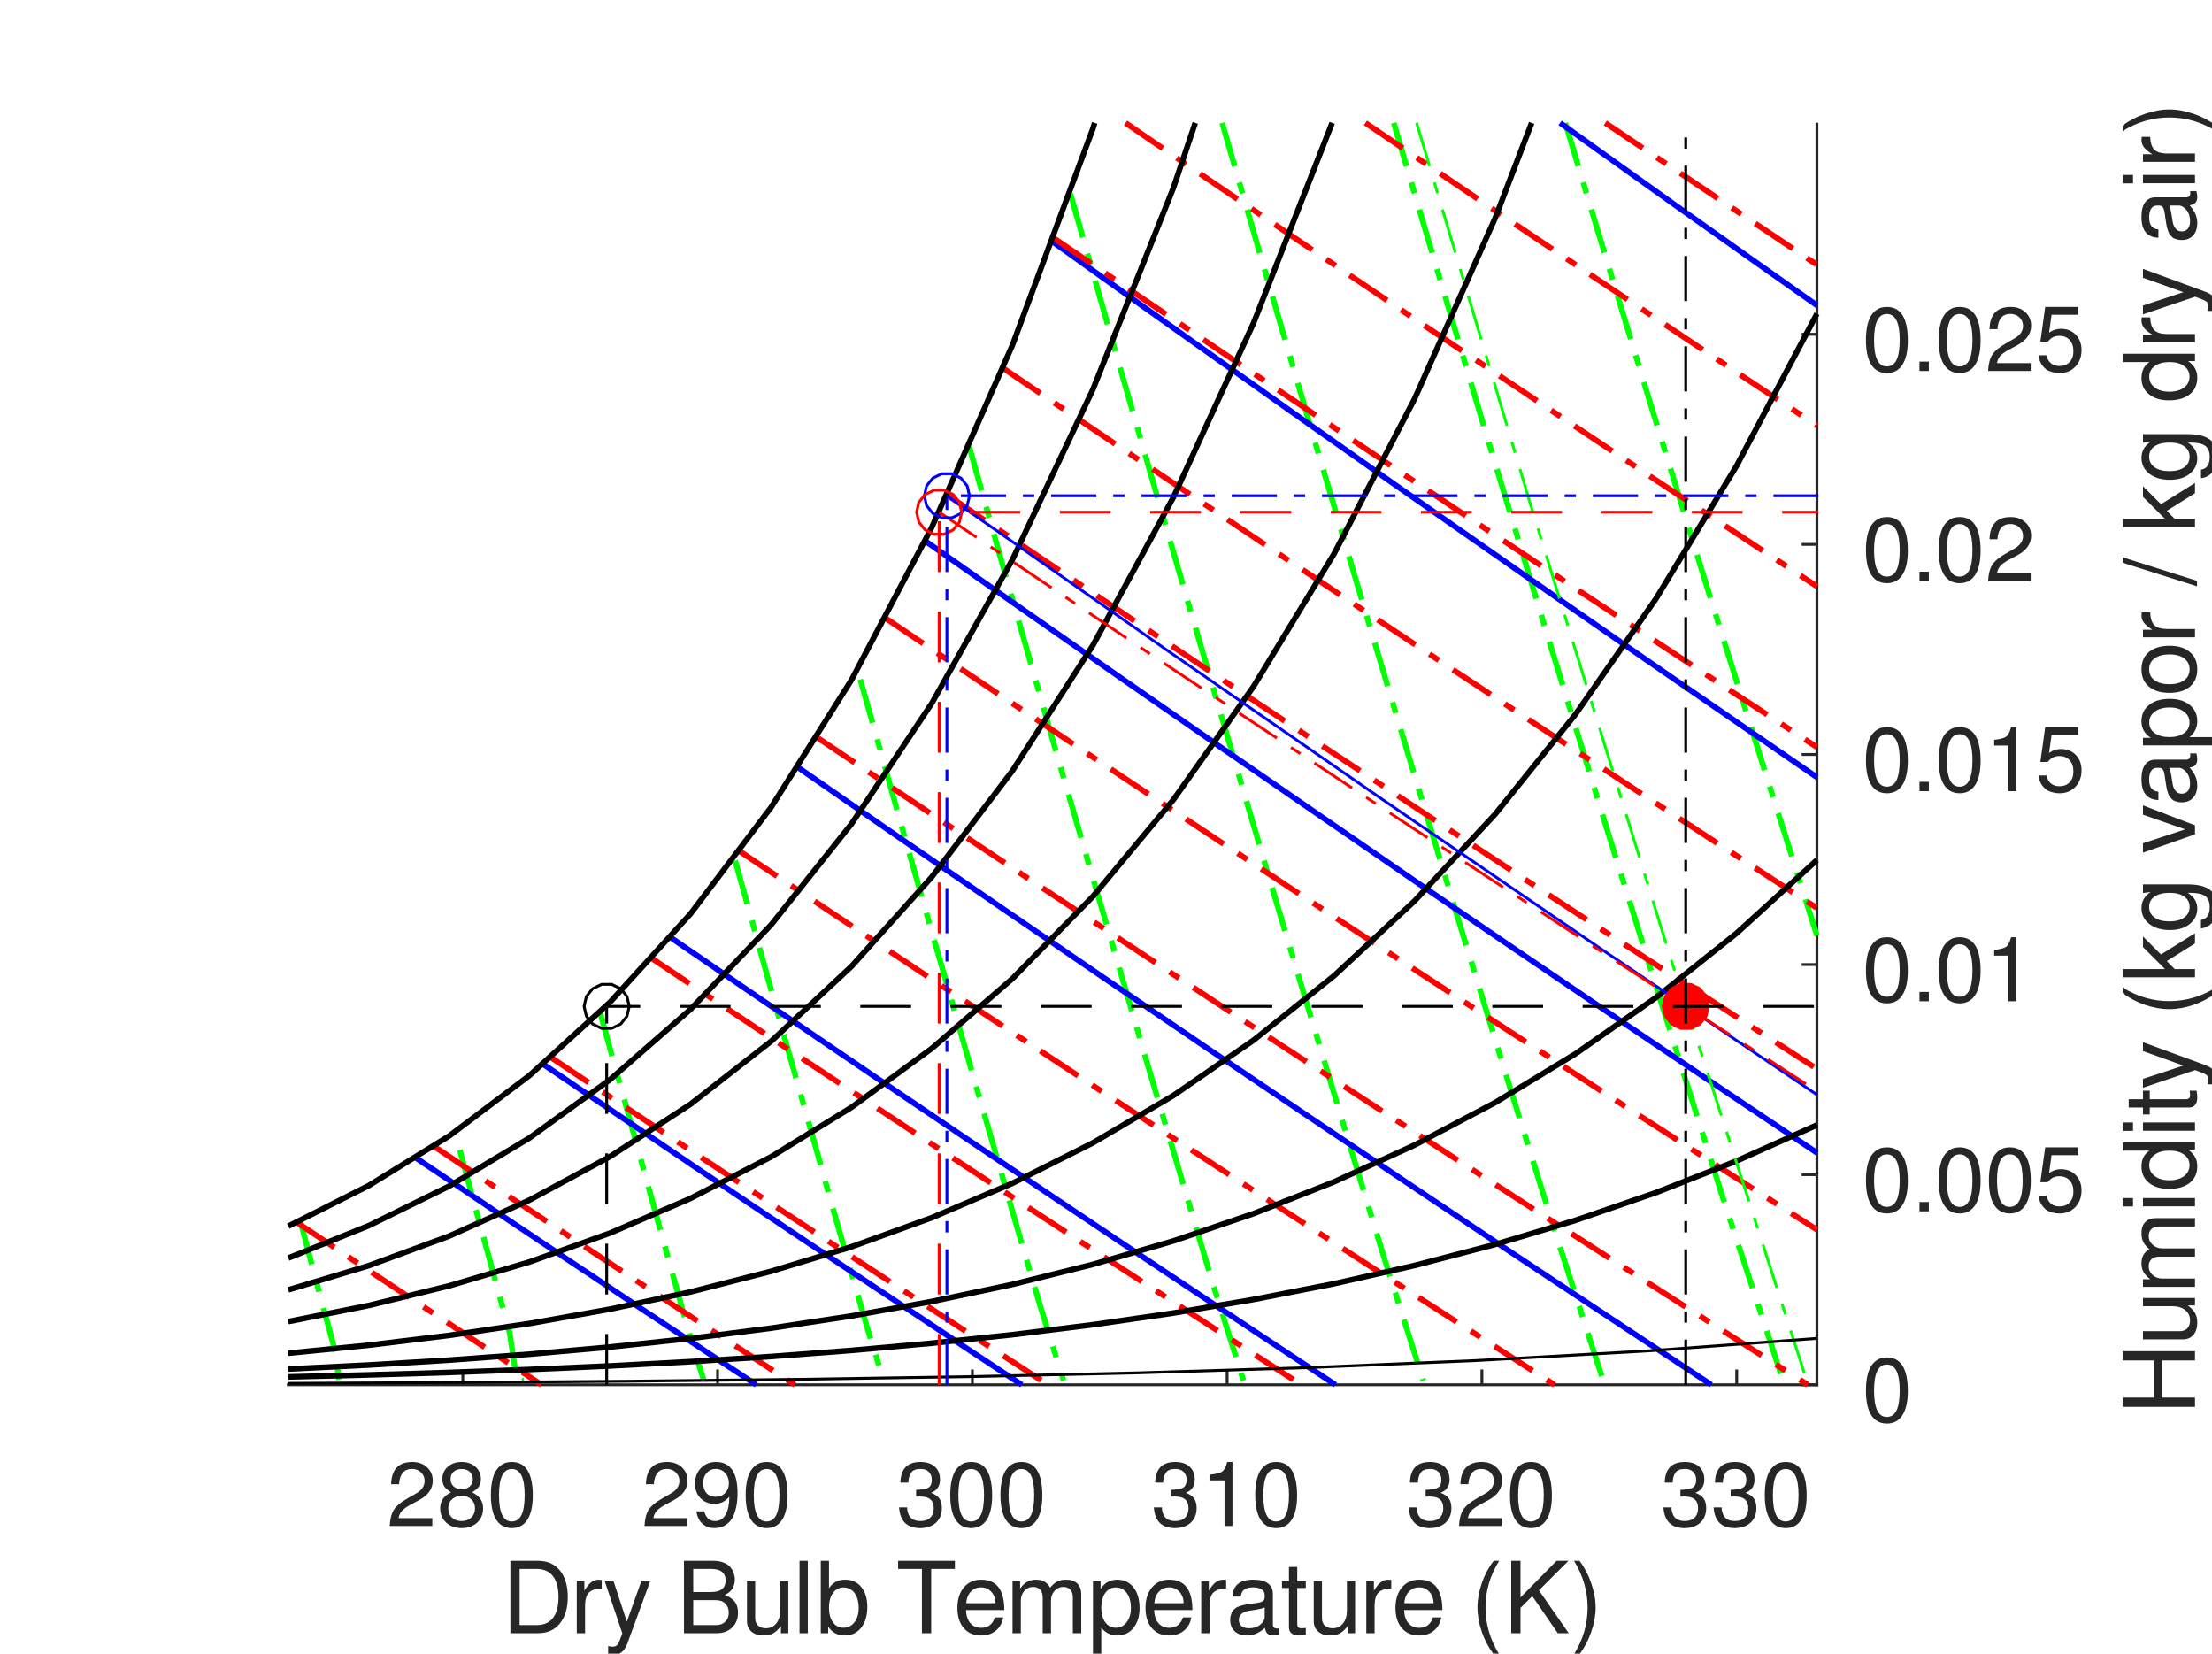
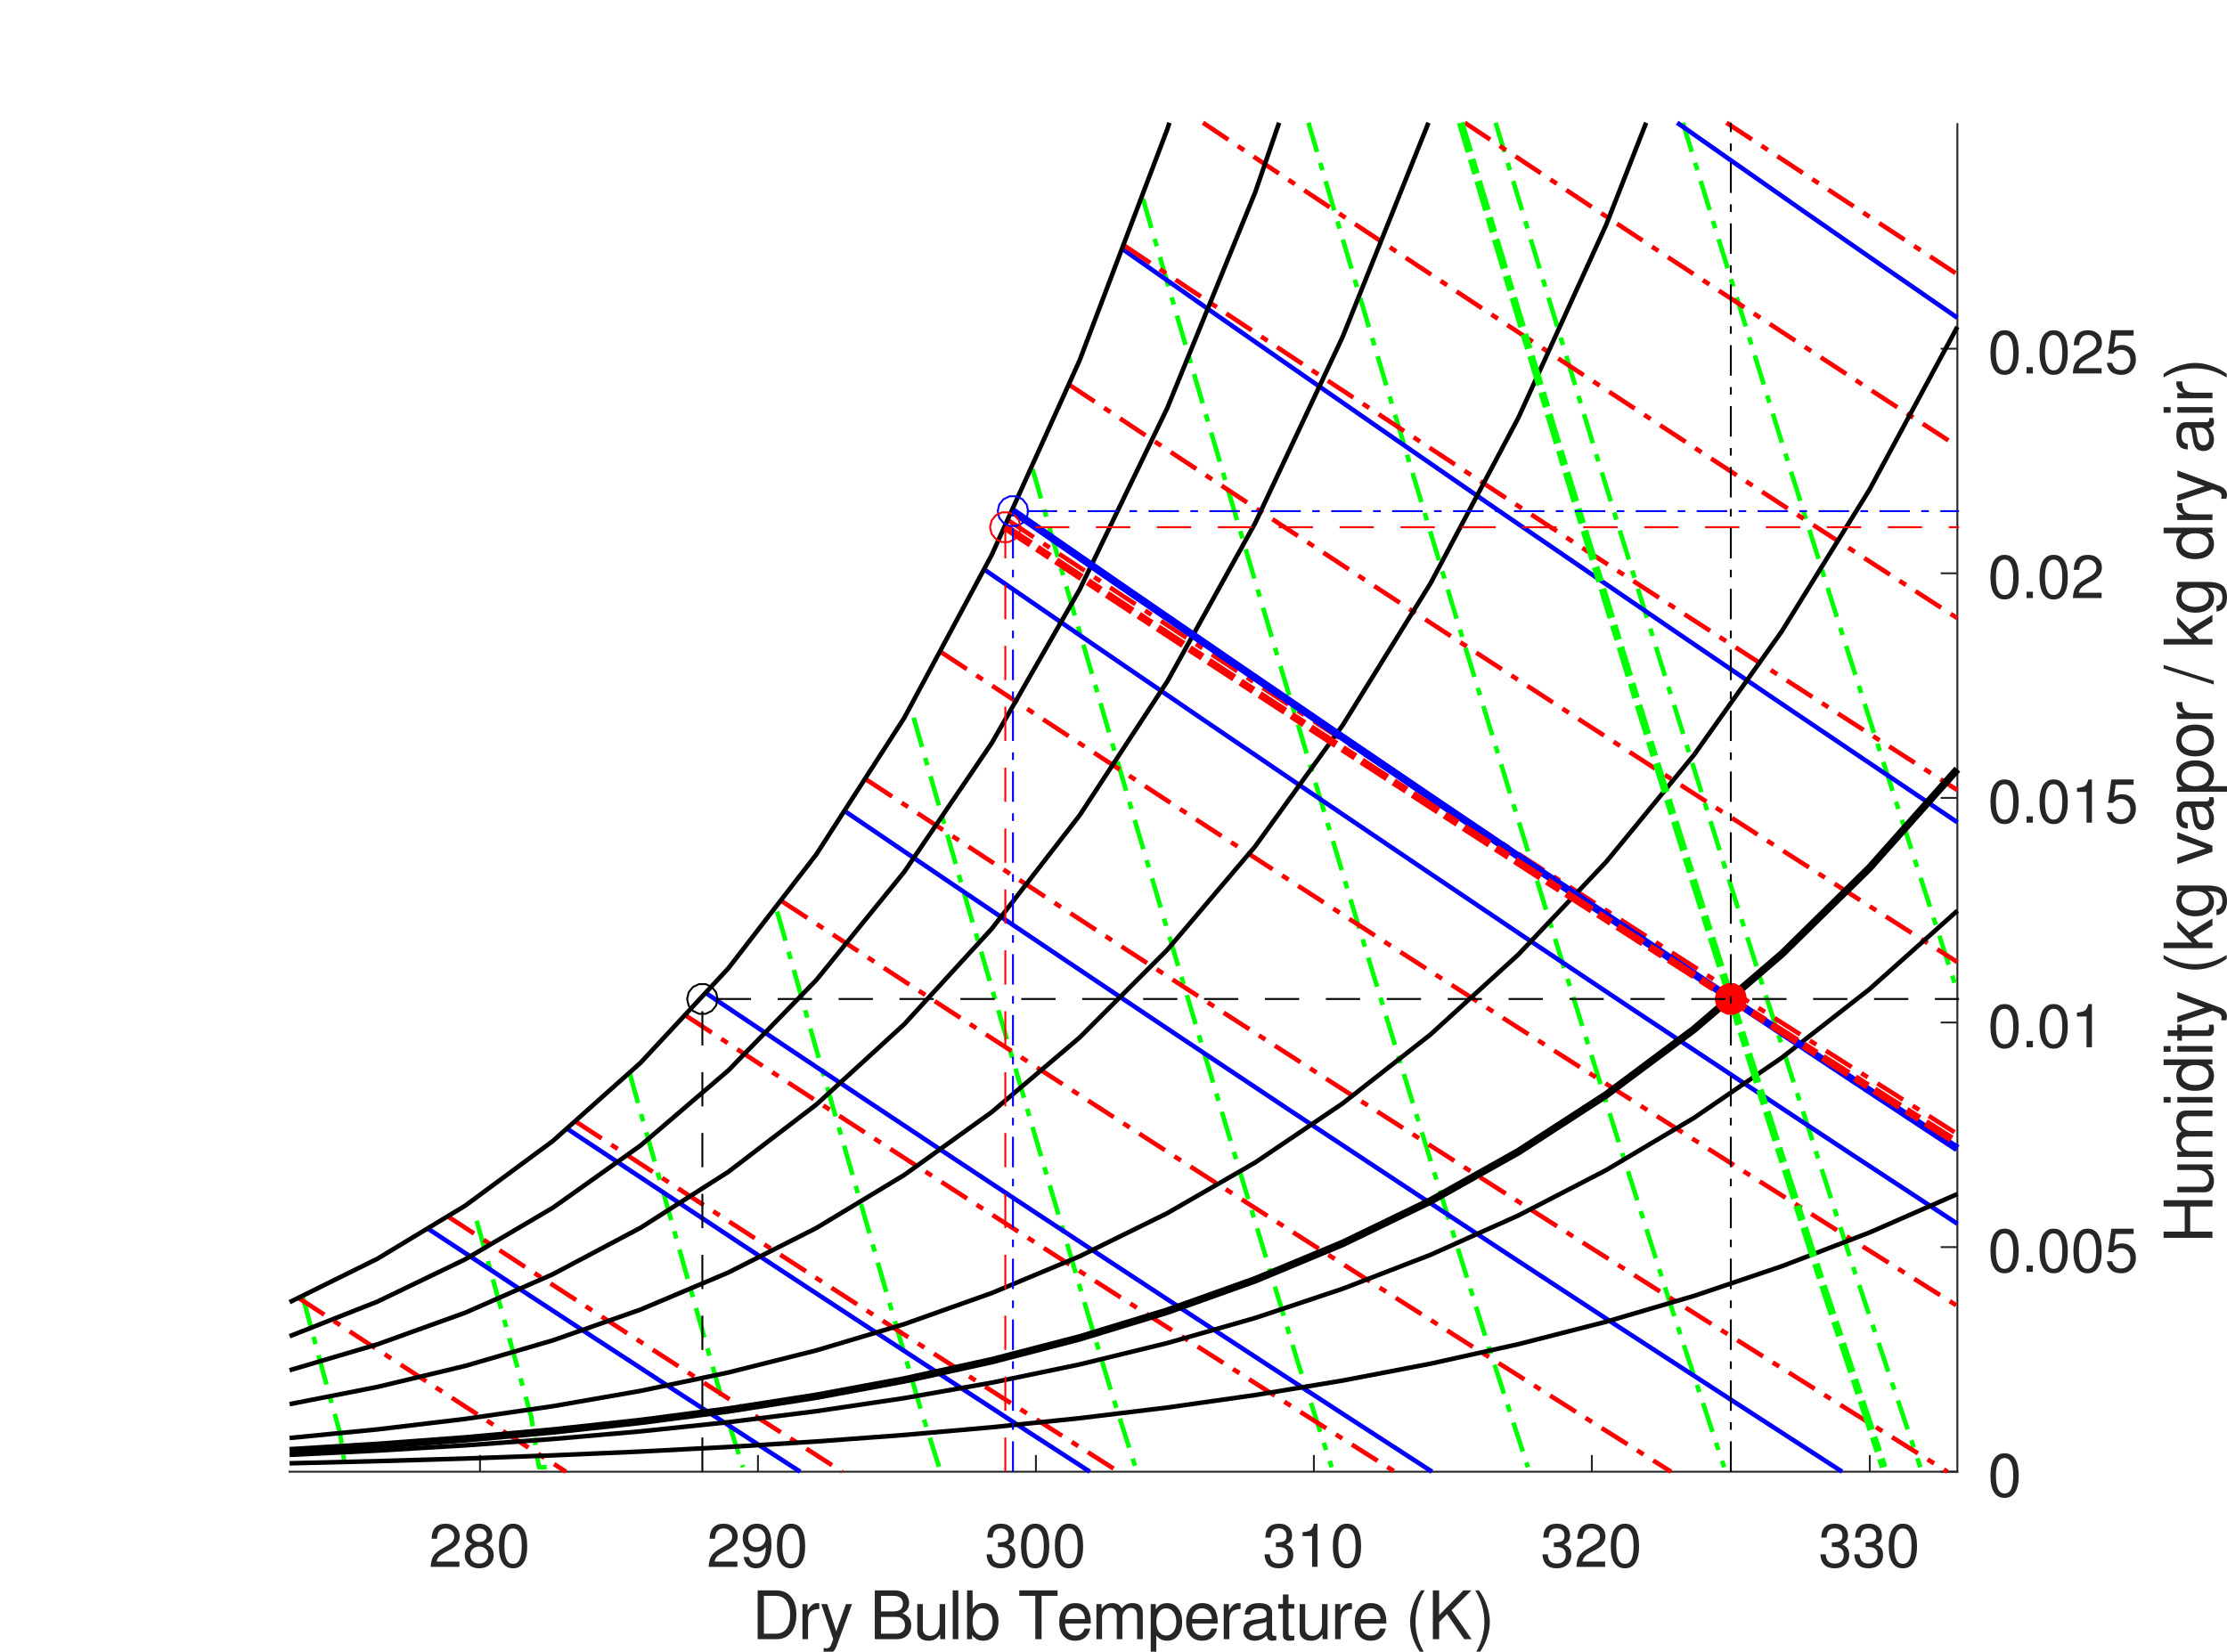
- <svg xmlns="http://www.w3.org/2000/svg" height="293pt" viewBox="0 0 392 293" width="392pt">
+ <svg xmlns="http://www.w3.org/2000/svg" height="434pt" width="585pt" viewBox="0 0 585 434">
  <defs />
-   <polygon fill="#ffffff" points="0,0 392,0 392,293 0,293" />
+   <polygon fill="#ffffff" points="0,0 585,0 585,434 0,434" />
  <g>
-     <polygon fill="#ffffff" shape-rendering="crispEdges" points="0,293 392,293 392,0 0,0" />
-     <clipPath id="cp00392293">
-       <polygon points="0,293 392,293 392,0 0,0" />
+     <polygon fill="#ffffff" shape-rendering="crispEdges" points="0,434 585,434 585,0 0,0" />
+     <clipPath id="cp00585434">
+       <polygon points="0,434 585,434 585,0 0,0" />
    </clipPath>
-     <g clip-path="url(#cp00392293)">
-       <polygon fill="#ffffff" shape-rendering="crispEdges" points="321.989,245.357 51.089,245.357 51.089,22 321.989,22" />
-       <polyline stroke-width="0.5" fill="none" stroke="#262626" stroke-linejoin="miter" stroke-linecap="butt" points="82.017,245.357 82.017,242.644" />
-       <polyline stroke-width="0.5" fill="none" stroke="#262626" stroke-linejoin="miter" stroke-linecap="butt" points="127.167,245.357 127.167,242.644" />
-       <polyline stroke-width="0.5" fill="none" stroke="#262626" stroke-linejoin="miter" stroke-linecap="butt" points="172.317,245.357 172.317,242.644" />
-       <polyline stroke-width="0.5" fill="none" stroke="#262626" stroke-linejoin="miter" stroke-linecap="butt" points="217.467,245.357 217.467,242.644" />
-       <polyline stroke-width="0.5" fill="none" stroke="#262626" stroke-linejoin="miter" stroke-linecap="butt" points="262.617,245.357 262.617,242.644" />
-       <polyline stroke-width="0.5" fill="none" stroke="#262626" stroke-linejoin="miter" stroke-linecap="butt" points="307.767,245.357 307.767,242.644" />
-       <g font-family="FreeSans" font-weight="normal" font-size="16" xml:space="preserve" font-style="normal" transform="translate(68.5167,270.376) rotate(-0,13.5,-13)">
-         <text x="0 9 18 " y="-0" fill="rgb(38,38,38)">280</text>
+     <g clip-path="url(#cp00585434)">
+       <polygon fill="#ffffff" shape-rendering="crispEdges" points="514.172,386.701 76.072,386.701 76.072,32.602 514.172,32.602" />
+       <polyline stroke-linecap="butt" fill="none" stroke-linejoin="miter" points="126.089,386.701 126.089,382.318" stroke="#262626" stroke-width="0.5" />
+       <polyline stroke-linecap="butt" fill="none" stroke-linejoin="miter" points="199.106,386.701 199.106,382.318" stroke="#262626" stroke-width="0.5" />
+       <polyline stroke-linecap="butt" fill="none" stroke-linejoin="miter" points="272.122,386.701 272.122,382.318" stroke="#262626" stroke-width="0.5" />
+       <polyline stroke-linecap="butt" fill="none" stroke-linejoin="miter" points="345.139,386.701 345.139,382.318" stroke="#262626" stroke-width="0.5" />
+       <polyline stroke-linecap="butt" fill="none" stroke-linejoin="miter" points="418.156,386.701 418.156,382.318" stroke="#262626" stroke-width="0.5" />
+       <polyline stroke-linecap="butt" fill="none" stroke-linejoin="miter" points="491.172,386.701 491.172,382.318" stroke="#262626" stroke-width="0.5" />
+       <g font-family="FreeSans" xml:space="preserve" font-weight="normal" font-style="normal" font-size="16" transform="translate(112.589,411.704) rotate(-0,13.5,-13)">
+         <text fill="rgb(38,38,38)" x="0 9 18 " y="-0">280</text>
      </g>
-       <g font-family="FreeSans" font-weight="normal" font-size="16" xml:space="preserve" font-style="normal" transform="translate(113.667,270.376) rotate(-0,13.5,-13)">
-         <text x="0 9 18 " y="-0" fill="rgb(38,38,38)">290</text>
+       <g font-family="FreeSans" xml:space="preserve" font-weight="normal" font-style="normal" font-size="16" transform="translate(185.605,411.704) rotate(-0,13.5,-13)">
+         <text fill="rgb(38,38,38)" x="0 9 18 " y="-0">290</text>
      </g>
-       <g font-family="FreeSans" font-weight="normal" font-size="16" xml:space="preserve" font-style="normal" transform="translate(158.817,270.376) rotate(-0,13.5,-13)">
-         <text x="0 9 18 " y="-0" fill="rgb(38,38,38)">300</text>
+       <g font-family="FreeSans" xml:space="preserve" font-weight="normal" font-style="normal" font-size="16" transform="translate(258.622,411.704) rotate(-0,13.5,-13)">
+         <text fill="rgb(38,38,38)" x="0 9 18 " y="-0">300</text>
      </g>
-       <g font-family="FreeSans" font-weight="normal" font-size="16" xml:space="preserve" font-style="normal" transform="translate(203.967,270.376) rotate(-0,13.5,-13)">
-         <text x="0 9 18 " y="-0" fill="rgb(38,38,38)">310</text>
+       <g font-family="FreeSans" xml:space="preserve" font-weight="normal" font-style="normal" font-size="16" transform="translate(331.639,411.704) rotate(-0,13.5,-13)">
+         <text fill="rgb(38,38,38)" x="0 9 18 " y="-0">310</text>
      </g>
-       <g font-family="FreeSans" font-weight="normal" font-size="16" xml:space="preserve" font-style="normal" transform="translate(249.117,270.376) rotate(-0,13.5,-13)">
-         <text x="0 9 18 " y="-0" fill="rgb(38,38,38)">320</text>
+       <g font-family="FreeSans" xml:space="preserve" font-weight="normal" font-style="normal" font-size="16" transform="translate(404.655,411.704) rotate(-0,13.5,-13)">
+         <text fill="rgb(38,38,38)" x="0 9 18 " y="-0">320</text>
      </g>
-       <g font-family="FreeSans" font-weight="normal" font-size="16" xml:space="preserve" font-style="normal" transform="translate(294.267,270.376) rotate(-0,13.5,-13)">
-         <text x="0 9 18 " y="-0" fill="rgb(38,38,38)">330</text>
+       <g font-family="FreeSans" xml:space="preserve" font-weight="normal" font-style="normal" font-size="16" transform="translate(477.672,411.704) rotate(-0,13.5,-13)">
+         <text fill="rgb(38,38,38)" x="0 9 18 " y="-0">330</text>
      </g>
-       <polyline stroke-width="0.5" fill="none" stroke="#262626" stroke-linejoin="miter" stroke-linecap="butt" points="321.989,245.357 319.282,245.357" />
-       <polyline stroke-width="0.5" fill="none" stroke="#262626" stroke-linejoin="miter" stroke-linecap="butt" points="321.989,208.131 319.282,208.131" />
-       <polyline stroke-width="0.5" fill="none" stroke="#262626" stroke-linejoin="miter" stroke-linecap="butt" points="321.989,170.905 319.282,170.905" />
-       <polyline stroke-width="0.5" fill="none" stroke="#262626" stroke-linejoin="miter" stroke-linecap="butt" points="321.989,133.679 319.282,133.679" />
-       <polyline stroke-width="0.5" fill="none" stroke="#262626" stroke-linejoin="miter" stroke-linecap="butt" points="321.989,96.453 319.282,96.453" />
-       <polyline stroke-width="0.5" fill="none" stroke="#262626" stroke-linejoin="miter" stroke-linecap="butt" points="321.989,59.227 319.282,59.227" />
-       <g font-family="FreeSans" font-weight="normal" font-size="16" xml:space="preserve" font-style="normal" transform="translate(329.986,251.857) rotate(-0,-0,-6.5)">
-         <text x="0 " y="-0" fill="rgb(38,38,38)">0</text>
+       <polyline stroke-linecap="butt" fill="none" stroke-linejoin="miter" points="514.172,386.701 509.791,386.701" stroke="#262626" stroke-width="0.5" />
+       <polyline stroke-linecap="butt" fill="none" stroke-linejoin="miter" points="514.172,327.684 509.791,327.684" stroke="#262626" stroke-width="0.5" />
+       <polyline stroke-linecap="butt" fill="none" stroke-linejoin="miter" points="514.172,268.668 509.791,268.668" stroke="#262626" stroke-width="0.5" />
+       <polyline stroke-linecap="butt" fill="none" stroke-linejoin="miter" points="514.172,209.651 509.791,209.651" stroke="#262626" stroke-width="0.5" />
+       <polyline stroke-linecap="butt" fill="none" stroke-linejoin="miter" points="514.172,150.635 509.791,150.635" stroke="#262626" stroke-width="0.5" />
+       <polyline stroke-linecap="butt" fill="none" stroke-linejoin="miter" points="514.172,91.619 509.791,91.619" stroke="#262626" stroke-width="0.5" />
+       <g font-family="FreeSans" xml:space="preserve" font-weight="normal" font-style="normal" font-size="16" transform="translate(522.174,393.201) rotate(-0,-0,-6.5)">
+         <text fill="rgb(38,38,38)" x="0 " y="-0">0</text>
      </g>
-       <g font-family="FreeSans" font-weight="normal" font-size="16" xml:space="preserve" font-style="normal" transform="translate(329.986,214.631) rotate(-0,-0,-6.5)">
-         <text x="0 9 13 22 31 " y="-0" fill="rgb(38,38,38)">0.005</text>
+       <g font-family="FreeSans" xml:space="preserve" font-weight="normal" font-style="normal" font-size="16" transform="translate(522.174,334.184) rotate(-0,-0,-6.5)">
+         <text fill="rgb(38,38,38)" x="0 9 13 22 31 " y="-0">0.005</text>
      </g>
-       <g font-family="FreeSans" font-weight="normal" font-size="16" xml:space="preserve" font-style="normal" transform="translate(329.986,177.405) rotate(-0,-0,-6.5)">
-         <text x="0 9 13 22 " y="-0" fill="rgb(38,38,38)">0.01</text>
+       <g font-family="FreeSans" xml:space="preserve" font-weight="normal" font-style="normal" font-size="16" transform="translate(522.174,275.168) rotate(-0,-0,-6.5)">
+         <text fill="rgb(38,38,38)" x="0 9 13 22 " y="-0">0.01</text>
      </g>
-       <g font-family="FreeSans" font-weight="normal" font-size="16" xml:space="preserve" font-style="normal" transform="translate(329.986,140.179) rotate(-0,-0,-6.5)">
-         <text x="0 9 13 22 31 " y="-0" fill="rgb(38,38,38)">0.015</text>
+       <g font-family="FreeSans" xml:space="preserve" font-weight="normal" font-style="normal" font-size="16" transform="translate(522.174,216.151) rotate(-0,-0,-6.5)">
+         <text fill="rgb(38,38,38)" x="0 9 13 22 31 " y="-0">0.015</text>
      </g>
-       <g font-family="FreeSans" font-weight="normal" font-size="16" xml:space="preserve" font-style="normal" transform="translate(329.986,102.953) rotate(-0,-0,-6.5)">
-         <text x="0 9 13 22 " y="-0" fill="rgb(38,38,38)">0.02</text>
+       <g font-family="FreeSans" xml:space="preserve" font-weight="normal" font-style="normal" font-size="16" transform="translate(522.174,157.135) rotate(-0,-0,-6.5)">
+         <text fill="rgb(38,38,38)" x="0 9 13 22 " y="-0">0.02</text>
      </g>
-       <g font-family="FreeSans" font-weight="normal" font-size="16" xml:space="preserve" font-style="normal" transform="translate(329.986,65.7266) rotate(-0,-0,-6.5)">
-         <text x="0 9 13 22 31 " y="-0" fill="rgb(38,38,38)">0.025</text>
+       <g font-family="FreeSans" xml:space="preserve" font-weight="normal" font-style="normal" font-size="16" transform="translate(522.174,98.1187) rotate(-0,-0,-6.5)">
+         <text fill="rgb(38,38,38)" x="0 9 13 22 31 " y="-0">0.025</text>
      </g>
-       <polyline stroke-width="0.5" fill="none" stroke="#262626" stroke-dasharray="16,0" stroke-linejoin="miter" stroke-linecap="square" points="321.989,245.357 51.089,245.357" />
-       <polyline stroke-width="0.5" fill="none" stroke="#262626" stroke-dasharray="16,0" stroke-linejoin="miter" stroke-linecap="square" points="321.989,245.357 321.989,22" />
-       <g font-family="FreeSans" font-weight="normal" font-size="17.6" xml:space="preserve" font-style="normal" transform="translate(89.0391,293.376) rotate(-0,97.5,-18)">
-         <text x="0 12 18 26 30 42 51 55 65 69 80 89 103 113 122 128 138 143 152 158 167 171 177 189 " y="-4" fill="rgb(38,38,38)">Dry Bulb Temperature (K)</text>
+       <polyline stroke-linecap="square" fill="none" stroke-linejoin="miter" points="514.172,386.701 76.072,386.701" stroke="#262626" stroke-dasharray="16,0" stroke-width="0.5" />
+       <polyline stroke-linecap="square" fill="none" stroke-linejoin="miter" points="514.172,386.701 514.172,32.602" stroke="#262626" stroke-dasharray="16,0" stroke-width="0.5" />
+       <g font-family="FreeSans" xml:space="preserve" font-weight="normal" font-style="normal" font-size="17.6" transform="translate(197.622,434.704) rotate(-0,97.5,-18)">
+         <text fill="rgb(38,38,38)" x="0 12 18 26 30 42 51 55 65 69 80 89 103 113 122 128 138 143 152 158 167 171 177 189 " y="-4">Dry Bulb Temperature (K)</text>
      </g>
-       <g font-family="FreeSans" font-weight="normal" font-size="17.6" xml:space="preserve" font-style="normal" transform="translate(257.986,151.679) rotate(-90,117,-18)">
-         <text x="0 13 22 36 40 50 54 59 67 71 77 86 96 100 109 119 129 138 144 148 153 157 166 176 180 190 196 204 208 218 222 228 " y="-4" fill="rgb(38,38,38)">Humidity (kg vapor / kg dry air)</text>
+       <g font-family="FreeSans" xml:space="preserve" font-weight="normal" font-style="normal" font-size="17.6" transform="translate(450.174,227.651) rotate(-90,117,-18)">
+         <text fill="rgb(38,38,38)" x="0 13 22 36 40 50 54 59 67 71 77 86 96 100 109 119 129 138 144 148 153 157 166 176 180 190 196 204 208 218 222 228 " y="-4">Humidity (kg vapor / kg dry air)</text>
      </g>
-       <polyline stroke-width="1" fill="none" stroke="#00ff00" stroke-dasharray="8,3,2,3" stroke-linejoin="round" stroke-linecap="butt" points="53.211,216.291 54.069,219.539 54.927,222.782 55.785,226.02 56.642,229.255 57.5,232.484 58.403,235.709 59.261,238.929 60.119,244.613 60.977,244.613" />
-       <polyline stroke-width="1" fill="none" stroke="#00ff00" stroke-dasharray="8,3,2,3" stroke-linejoin="round" stroke-linecap="butt" points="81.475,203.759 82.739,208.418 84.003,213.067 85.268,217.708 86.532,222.339 87.796,226.961 89.06,231.574 90.324,236.177 91.588,244.613 92.853,244.613" />
-       <polyline stroke-width="1" fill="none" stroke="#00ff00" stroke-dasharray="8,3,2,3" stroke-linejoin="round" stroke-linecap="butt" points="106.353,179.387 108.384,186.809 110.461,194.209 112.493,201.585 114.525,208.937 116.557,216.267 118.588,223.574 120.62,230.858 122.697,238.119 124.729,244.613" />
-       <polyline stroke-width="1" fill="none" stroke="#00ff00" stroke-dasharray="8,3,2,3" stroke-linejoin="round" stroke-linecap="butt" points="130.282,152.493 133.217,162.998 136.107,173.45 139.041,183.859 141.976,194.222 144.911,204.539 147.8,214.811 150.735,225.038 153.67,235.22 156.605,244.613" />
-       <polyline stroke-width="1" fill="none" stroke="#00ff00" stroke-dasharray="8,3,2,3" stroke-linejoin="round" stroke-linecap="butt" points="152.451,120.382 156.469,134.602 160.442,148.733 164.461,162.782 168.479,176.749 172.452,190.633 176.471,204.435 180.444,218.156 184.462,231.796 188.481,244.613" />
-       <polyline stroke-width="1" fill="none" stroke="#00ff00" stroke-dasharray="8,3,2,3" stroke-linejoin="round" stroke-linecap="butt" points="171.775,79.202 177.148,98.247 182.566,117.143 187.939,135.898 193.357,154.496 198.775,172.953 204.148,191.265 209.566,209.436 214.939,227.466 220.357,244.613" />
-       <polyline stroke-width="1" fill="none" stroke="#00ff00" stroke-dasharray="8,3,2,3" stroke-linejoin="round" stroke-linecap="butt" points="189.7,34.367 196.653,58.758 203.606,82.902 210.559,106.802 217.512,130.47 224.42,153.9 231.373,177.101 238.326,200.075 245.279,222.826 252.233,244.613" />
-       <polyline stroke-width="1" fill="none" stroke="#00ff00" stroke-dasharray="8,3,2,3" stroke-linejoin="round" stroke-linecap="butt" points="216.581,21.777 223.382,45.312 232.051,74.944 240.719,104.211 249.388,133.12 258.057,161.688 266.726,189.912 275.44,217.799 284.109,244.613" />
-       <polyline stroke-width="1" fill="none" stroke="#00ff00" stroke-dasharray="8,3,2,3" stroke-linejoin="round" stroke-linecap="butt" points="246.989,21.777 252.729,41.217 263.249,76.485 273.814,111.239 284.334,145.487 294.899,179.254 305.419,212.539 315.985,244.613" />
-       <polyline stroke-width="1" fill="none" stroke="#00ff00" stroke-dasharray="8,3,2,3" stroke-linejoin="round" stroke-linecap="butt" points="277.401,21.777 282.754,39.594 292.552,71.757 302.349,103.503 312.192,134.833 321.989,165.753" />
-       <polyline stroke-width="1" fill="none" stroke="#0000ff" stroke-linejoin="round" stroke-linecap="butt" points="73.664,205.139 80.391,209.647 87.074,214.145 93.801,218.633 100.483,223.112 107.21,227.581 113.893,232.04 120.62,236.488 127.302,240.928 134.03,245.357" />
-       <polyline stroke-width="1" fill="none" stroke="#0000ff" stroke-linejoin="round" stroke-linecap="butt" points="96.239,188.549 105.675,194.94 115.112,201.311 124.503,207.663 133.939,213.993 143.376,220.306 152.812,226.597 162.248,232.869 171.64,239.123 181.076,245.356" />
-       <polyline stroke-width="1" fill="none" stroke="#0000ff" stroke-linejoin="round" stroke-linecap="butt" points="118.814,166.088 131.908,175.046 145.001,183.968 158.095,192.852 171.188,201.697 184.282,210.504 197.375,219.273 210.469,228.004 223.562,236.698 236.656,245.354" />
-       <polyline stroke-width="1" fill="none" stroke="#0000ff" stroke-linejoin="round" stroke-linecap="butt" points="141.389,135.95 159.359,148.398 177.374,160.772 195.344,173.069 213.313,185.295 231.328,197.448 249.298,209.529 267.268,221.538 285.282,233.477 303.252,245.346" />
-       <polyline stroke-width="1" fill="none" stroke="#0000ff" stroke-linejoin="round" stroke-linecap="butt" points="163.964,95.85 181.528,108.179 199.091,120.434 216.654,132.622 234.218,144.735 251.736,156.781 269.299,168.753 286.863,180.655 304.426,192.489 321.989,204.256" />
-       <polyline stroke-width="1" fill="none" stroke="#0000ff" stroke-linejoin="round" stroke-linecap="butt" points="186.539,42.825 201.574,53.583 216.654,64.289 231.689,74.936 246.724,85.538 261.804,96.073 276.839,106.563 291.874,117.002 306.954,127.388 321.989,137.722" />
-       <polyline stroke-width="1" fill="none" stroke="#0000ff" stroke-linejoin="round" stroke-linecap="butt" points="276.473,21.777 284.379,27.428 296.886,36.355 309.438,45.252 321.989,54.104" />
-       <polyline stroke-width="1" fill="none" stroke="#ff0000" stroke-dasharray="8,3,2,3" stroke-linejoin="round" stroke-linecap="butt" points="52.579,216.575 57.41,219.794 62.196,223.007 67.027,226.216 71.858,229.418 76.689,232.616 81.52,235.809 86.306,238.997 91.137,242.179 95.968,245.357" />
-       <polyline stroke-width="1" fill="none" stroke="#ff0000" stroke-dasharray="8,3,2,3" stroke-linejoin="round" stroke-linecap="butt" points="76.915,203.121 84.003,207.858 91.092,212.583 98.226,217.298 105.314,222.002 112.448,226.694 119.536,231.377 126.625,236.048 133.759,240.708 140.847,245.357" />
-       <polyline stroke-width="1" fill="none" stroke="#ff0000" stroke-dasharray="8,3,2,3" stroke-linejoin="round" stroke-linecap="butt" points="97.639,187.366 107.436,193.892 117.189,200.397 126.986,206.881 136.784,213.345 146.581,219.788 156.379,226.211 166.131,232.613 175.929,238.995 185.727,245.357" />
-       <polyline stroke-width="1" fill="none" stroke="#ff0000" stroke-dasharray="8,3,2,3" stroke-linejoin="round" stroke-linecap="butt" points="115.518,169.811 128.296,178.344 141.073,186.843 153.896,195.306 166.673,203.734 179.451,212.127 192.228,220.486 205.051,228.81 217.828,237.1 230.606,245.357" />
-       <polyline stroke-width="1" fill="none" stroke="#ff0000" stroke-dasharray="8,3,2,3" stroke-linejoin="round" stroke-linecap="butt" points="131.05,150.81 147.123,161.531 163.151,172.201 179.225,182.814 195.253,193.373 211.327,203.877 227.355,214.327 243.383,224.724 259.457,235.066 275.485,245.357" />
-       <polyline stroke-width="1" fill="none" stroke="#ff0000" stroke-dasharray="8,3,2,3" stroke-linejoin="round" stroke-linecap="butt" points="144.821,130.678 164.325,143.745 183.83,156.729 203.335,169.624 222.84,182.445 242.345,195.184 261.849,207.844 281.354,220.426 300.859,232.93 320.364,245.357" />
-       <polyline stroke-width="1" fill="none" stroke="#ff0000" stroke-dasharray="8,3,2,3" stroke-linejoin="round" stroke-linecap="butt" points="156.966,109.556 175.297,121.878 193.628,134.126 211.959,146.306 230.29,158.412 248.621,170.443 266.997,182.408 285.328,194.303 303.658,206.128 321.989,217.886" />
-       <polyline stroke-width="1" fill="none" stroke="#ff0000" stroke-dasharray="8,3,2,3" stroke-linejoin="round" stroke-linecap="butt" points="167.847,87.697 185.004,99.245 202.116,110.733 219.228,122.154 236.385,133.515 253.497,144.809 270.609,156.044 287.721,167.22 304.877,178.334 321.989,189.388" />
-       <polyline stroke-width="1" fill="none" stroke="#ff0000" stroke-dasharray="8,3,2,3" stroke-linejoin="round" stroke-linecap="butt" points="177.735,65.213 193.763,76.06 209.791,86.856 225.82,97.599 241.848,108.283 257.876,118.908 273.905,129.487 289.933,140.007 305.961,150.475 321.989,160.891" />
-       <polyline stroke-width="1" fill="none" stroke="#ff0000" stroke-dasharray="8,3,2,3" stroke-linejoin="round" stroke-linecap="butt" points="186.765,42.207 201.8,52.422 216.835,62.584 231.87,72.703 246.86,82.768 261.895,92.79 276.93,102.759 291.965,112.683 306.954,122.563 321.989,132.391" />
-       <polyline stroke-width="1" fill="none" stroke="#ff0000" stroke-dasharray="8,3,2,3" stroke-linejoin="round" stroke-linecap="butt" points="199.46,21.777 209.159,28.411 223.291,37.993 237.378,47.538 251.465,57.038 265.597,66.493 279.684,75.904 293.771,85.278 307.903,94.606 321.989,103.898" />
-       <polyline stroke-width="1" fill="none" stroke="#ff0000" stroke-dasharray="8,3,2,3" stroke-linejoin="round" stroke-linecap="butt" points="241.976,21.777 242.435,22.09 255.709,31.069 268.938,40.011 282.212,48.915 295.486,57.782 308.715,66.605 321.989,75.398" />
-       <polyline stroke-width="1" fill="none" stroke="#ff0000" stroke-dasharray="8,3,2,3" stroke-linejoin="round" stroke-linecap="butt" points="284.483,21.777 284.56,21.829 297.067,30.22 309.528,38.574 321.989,46.905" />
-       <polyline stroke-width="1" fill="none" stroke="#000000" stroke-linejoin="round" stroke-linecap="butt" points="51.089,243.96 65.356,243.605 79.624,243.172 93.846,242.647 108.114,242.014 122.381,241.254 136.648,240.346 150.916,239.267 165.138,237.99 179.406,236.484 193.673,234.716 207.94,232.649 222.163,230.241 236.43,227.447 250.697,224.215 264.965,220.49 279.232,216.211 293.455,211.308 307.722,205.709 321.989,199.333" />
-       <polyline stroke-width="1" fill="none" stroke="#000000" stroke-linejoin="round" stroke-linecap="butt" points="51.089,242.562 65.356,241.851 79.624,240.985 93.846,239.934 108.114,238.666 122.381,237.144 136.648,235.325 150.916,233.161 165.138,230.599 179.406,227.576 193.673,224.026 207.94,219.871 222.163,215.026 236.43,209.398 250.697,202.879 264.965,195.355 279.232,186.694 293.455,176.754 307.722,165.373 321.989,152.381" />
-       <polyline stroke-width="1" fill="none" stroke="#000000" stroke-linejoin="round" stroke-linecap="butt" points="51.089,239.764 65.356,238.34 79.624,236.604 93.846,234.498 108.114,231.955 122.381,228.901 136.648,225.248 150.916,220.9 165.138,215.745 179.406,209.657 193.673,202.497 207.94,194.102 222.163,184.295 236.43,172.875 250.697,159.618 264.965,144.259 279.232,126.524 293.455,106.087 307.722,82.582 321.989,55.601" />
-       <polyline stroke-width="1" fill="none" stroke="#000000" stroke-linejoin="round" stroke-linecap="butt" points="51.089,234.157 65.356,231.302 79.624,227.818 93.846,223.587 108.114,218.475 122.381,212.327 136.648,204.965 150.916,196.184 165.138,185.751 179.406,173.404 193.673,158.836 207.94,141.697 222.163,121.603 236.43,98.091 250.697,70.64 264.965,38.648 271.433,21.777" />
-       <polyline stroke-width="1" fill="none" stroke="#000000" stroke-linejoin="round" stroke-linecap="butt" points="51.089,228.537 65.356,224.243 79.624,218.998 93.846,212.625 108.114,204.917 122.381,195.634 136.648,184.502 150.916,171.203 165.138,155.367 179.406,136.582 193.673,114.351 207.94,88.114 222.163,57.209 236.079,21.777" />
-       <polyline stroke-width="1" fill="none" stroke="#000000" stroke-linejoin="round" stroke-linecap="butt" points="51.089,222.903 65.356,217.161 79.624,210.145 93.846,201.611 108.114,191.28 122.381,178.822 136.648,163.862 150.916,145.956 165.138,124.588 179.406,99.178 193.673,69.017 207.94,33.295 211.818,21.777" />
-       <polyline stroke-width="1" fill="none" stroke="#000000" stroke-linejoin="round" stroke-linecap="butt" points="51.089,217.255 65.356,210.059 79.624,201.258 93.846,190.545 108.114,177.562 122.381,161.889 136.648,143.038 150.916,120.434 165.138,93.408 179.406,61.177 193.673,22.812 193.997,21.777" />
-       <polyline stroke-width="0.5" fill="none" stroke="#00ff00" stroke-dasharray="8,3,2,3" stroke-linejoin="round" stroke-linecap="butt" points="251.043,21.777 271.236,89.42 295.708,168.68 320.18,244.613" />
-       <polyline stroke-width="0.5" fill="none" stroke="#0000ff" stroke-linejoin="round" stroke-linecap="butt" points="167.802,87.84 206.349,114.886 244.896,141.585 283.442,167.943 321.989,193.967" />
-       <polyline stroke-width="0.5" fill="none" stroke="#ff0000" stroke-dasharray="8,3,2,3" stroke-linejoin="round" stroke-linecap="butt" points="166.428,90.752 205.318,116.874 244.209,142.672 283.099,168.152 321.989,193.319" />
-       <polyline stroke-width="0.5" fill="none" stroke="#000000" stroke-linejoin="round" stroke-linecap="butt" points="51.089,245.106 81.189,244.954 111.289,244.727 141.389,244.394 171.489,243.917 201.589,243.245 231.689,242.317 261.789,241.054 291.889,239.364 321.989,237.135" />
-       <polygon fill="#ff0000" shape-rendering="crispEdges" points="302.341,180.044 301.231,181.436 299.627,182.209 297.847,182.209 296.243,181.436 295.133,180.044 294.737,178.309 295.133,176.573 296.243,175.182 297.847,174.409 299.627,174.409 301.231,175.182 302.341,176.573 302.737,178.309" />
-       <polyline stroke-width="0.5" fill="none" stroke="#ff0000" stroke-linejoin="round" stroke-linecap="round" points="302.737,178.309 302.341,180.044 301.231,181.436 299.627,182.209 297.847,182.209 296.243,181.436 295.133,180.044 294.737,178.309 295.133,176.573 296.243,175.182 297.847,174.409 299.627,174.409 301.231,175.182 302.341,176.573 302.737,178.309" />
-       <polyline stroke-width="0.5" fill="none" stroke="#0000ff" stroke-linejoin="round" stroke-linecap="round" points="171.802,87.84 171.406,89.575 170.296,90.967 168.692,91.74 166.912,91.74 165.308,90.967 164.198,89.575 163.802,87.84 164.198,86.104 165.308,84.713 166.912,83.94 168.692,83.94 170.296,84.713 171.406,86.104 171.802,87.84" />
-       <polyline stroke-width="0.5" fill="none" stroke="#ff0000" stroke-linejoin="round" stroke-linecap="round" points="170.428,90.751 170.031,92.487 168.921,93.879 167.318,94.651 165.537,94.651 163.934,93.879 162.824,92.487 162.428,90.751 162.824,89.016 163.934,87.624 165.537,86.852 167.318,86.852 168.921,87.624 170.031,89.016 170.428,90.751" />
-       <polyline stroke-width="0.5" fill="none" stroke="#000000" stroke-linejoin="round" stroke-linecap="round" points="111.51,178.309 111.114,180.044 110.004,181.436 108.4,182.209 106.62,182.209 105.016,181.436 103.906,180.044 103.51,178.309 103.906,176.573 105.016,175.182 106.62,174.409 108.4,174.409 110.004,175.182 111.114,176.573 111.51,178.309" />
-       <polyline stroke-width="0.5" fill="none" stroke="#000000" stroke-dasharray="9,7" stroke-linejoin="round" stroke-linecap="butt" points="107.51,245.357 107.51,178.309 322.26,178.309" />
-       <polyline stroke-width="0.5" fill="none" stroke="#ff0000" stroke-dasharray="9,7" stroke-linejoin="round" stroke-linecap="butt" points="166.428,245.357 166.428,90.751 322.26,90.751" />
-       <polyline stroke-width="0.5" fill="none" stroke="#0000ff" stroke-dasharray="8,3,2,3" stroke-linejoin="round" stroke-linecap="butt" points="167.802,245.357 167.802,87.84 322.26,87.84" />
-       <polyline stroke-width="0.5" fill="none" stroke="#000000" stroke-dasharray="8,3,2,3" stroke-linejoin="round" stroke-linecap="butt" points="298.737,245.357 298.737,21.777" />
+       <polyline stroke-linecap="butt" fill="none" stroke-linejoin="round" points="79.504,340.621 80.891,345.769 82.279,350.911 83.666,356.045 85.053,361.172 86.441,366.292 87.901,371.405 89.288,376.51 90.676,385.52 92.063,385.52" stroke="#00ff00" stroke-dasharray="8,3,2,3" stroke-width="1.2" />
+       <polyline stroke-linecap="butt" fill="none" stroke-linejoin="round" points="125.213,320.752 127.257,328.139 129.302,335.51 131.346,342.867 133.391,350.208 135.435,357.536 137.479,364.849 139.524,372.147 141.568,385.52 143.613,385.52" stroke="#00ff00" stroke-dasharray="8,3,2,3" stroke-width="1.2" />
+       <polyline stroke-linecap="butt" fill="none" stroke-linejoin="round" points="165.445,282.115 168.731,293.882 172.089,305.613 175.375,317.307 178.661,328.962 181.947,340.583 185.232,352.167 188.518,363.714 191.877,375.225 195.163,385.52" stroke="#00ff00" stroke-dasharray="8,3,2,3" stroke-width="1.2" />
+       <polyline stroke-linecap="butt" fill="none" stroke-linejoin="round" points="204.144,239.478 208.89,256.133 213.563,272.702 218.309,289.204 223.055,305.633 227.801,321.989 232.474,338.274 237.22,354.487 241.966,370.629 246.712,385.52" stroke="#00ff00" stroke-dasharray="8,3,2,3" stroke-width="1.2" />
+       <polyline stroke-linecap="butt" fill="none" stroke-linejoin="round" points="239.995,188.571 246.493,211.115 252.919,233.518 259.417,255.79 265.916,277.933 272.341,299.944 278.84,321.825 285.265,343.577 291.764,365.202 298.262,385.52" stroke="#00ff00" stroke-dasharray="8,3,2,3" stroke-width="1.2" />
+       <polyline stroke-linecap="butt" fill="none" stroke-linejoin="round" points="271.246,123.287 279.935,153.48 288.697,183.436 297.386,213.169 306.148,242.653 314.91,271.915 323.599,300.946 332.361,329.752 341.05,358.336 349.812,385.52" stroke="#00ff00" stroke-dasharray="8,3,2,3" stroke-width="1.2" />
+       <polyline stroke-linecap="butt" fill="none" stroke-linejoin="round" points="300.234,52.208 311.478,90.875 322.723,129.153 333.967,167.042 345.212,204.564 356.384,241.709 367.628,278.49 378.873,314.913 390.117,350.981 401.362,385.52" stroke="#00ff00" stroke-dasharray="8,3,2,3" stroke-width="1.2" />
+       <polyline stroke-linecap="butt" fill="none" stroke-linejoin="round" points="343.705,32.248 354.704,69.558 368.723,116.535 382.742,162.934 396.762,208.766 410.781,254.055 424.8,298.8 438.892,343.012 452.912,385.52" stroke="#00ff00" stroke-dasharray="8,3,2,3" stroke-width="1.2" />
+       <polyline stroke-linecap="butt" fill="none" stroke-linejoin="round" points="392.883,32.248 402.165,63.067 419.178,118.979 436.264,174.076 453.277,228.371 470.363,281.904 487.375,334.673 504.461,385.52" stroke="#00ff00" stroke-dasharray="8,3,2,3" stroke-width="1.2" />
+       <polyline stroke-linecap="butt" fill="none" stroke-linejoin="round" points="442.064,32.248 450.721,60.493 466.566,111.484 482.41,161.813 498.328,211.481 514.172,260.5" stroke="#00ff00" stroke-dasharray="8,3,2,3" stroke-width="1.2" />
+       <polyline stroke-linecap="butt" fill="none" stroke-linejoin="round" points="112.581,322.94 123.46,330.087 134.267,337.219 145.146,344.334 155.953,351.435 166.832,358.519 177.639,365.588 188.518,372.64 199.325,379.678 210.204,386.7" stroke="#0000ff" stroke-width="1.2" />
+       <polyline stroke-linecap="butt" fill="none" stroke-linejoin="round" points="149.089,296.64 164.35,306.772 179.61,316.872 194.798,326.942 210.058,336.978 225.318,346.985 240.579,356.96 255.839,366.903 271.027,376.817 286.288,386.699" stroke="#0000ff" stroke-width="1.2" />
+       <polyline stroke-linecap="butt" fill="none" stroke-linejoin="round" points="185.597,261.031 206.772,275.233 227.947,289.378 249.122,303.461 270.297,317.484 291.472,331.446 312.646,345.348 333.821,359.189 354.996,372.972 376.171,386.695" stroke="#0000ff" stroke-width="1.2" />
+       <polyline stroke-linecap="butt" fill="none" stroke-linejoin="round" points="222.106,213.251 251.166,232.987 280.3,252.604 309.361,272.099 338.421,291.481 367.555,310.748 396.616,329.9 425.676,348.94 454.81,367.866 483.871,386.682" stroke="#0000ff" stroke-width="1.2" />
+       <polyline stroke-linecap="butt" fill="none" stroke-linejoin="round" points="258.614,149.679 287.018,169.225 315.421,188.653 343.825,207.975 372.228,227.179 400.559,246.277 428.962,265.257 457.365,284.124 485.769,302.887 514.172,321.541" stroke="#0000ff" stroke-width="1.2" />
+       <polyline stroke-linecap="butt" fill="none" stroke-linejoin="round" points="295.122,65.616 319.437,82.672 343.825,99.645 368.139,116.524 392.454,133.331 416.841,150.033 441.156,166.664 465.471,183.212 489.858,199.678 514.172,216.061" stroke="#0000ff" stroke-width="1.2" />
+       <polyline stroke-linecap="butt" fill="none" stroke-linejoin="round" points="440.564,32.248 453.35,41.207 473.575,55.359 493.874,69.464 514.172,83.498" stroke="#0000ff" stroke-width="1.2" />
+       <polyline stroke-linecap="butt" fill="none" stroke-linejoin="round" points="78.482,341.071 86.295,346.174 94.034,351.268 101.847,356.354 109.66,361.432 117.473,366.502 125.286,371.563 133.026,376.617 140.838,381.663 148.651,386.701" stroke="#ff0000" stroke-dasharray="8,3,2,3" stroke-width="1.2" />
+       <polyline stroke-linecap="butt" fill="none" stroke-linejoin="round" points="117.838,319.742 129.302,327.251 140.765,334.743 152.302,342.216 163.766,349.674 175.302,357.113 186.766,364.536 198.229,371.942 209.766,379.329 221.23,386.701" stroke="#ff0000" stroke-dasharray="8,3,2,3" stroke-width="1.2" />
+       <polyline stroke-linecap="butt" fill="none" stroke-linejoin="round" points="151.353,294.765 167.197,305.11 182.969,315.423 198.813,325.702 214.658,335.95 230.503,346.165 246.347,356.347 262.119,366.497 277.964,376.615 293.808,386.701" stroke="#ff0000" stroke-dasharray="8,3,2,3" stroke-width="1.2" />
+       <polyline stroke-linecap="butt" fill="none" stroke-linejoin="round" points="180.267,266.933 200.931,280.462 221.595,293.935 242.332,307.352 262.995,320.713 283.659,334.019 304.323,347.272 325.059,360.468 345.723,373.611 366.387,386.701" stroke="#ff0000" stroke-dasharray="8,3,2,3" stroke-width="1.2" />
+       <polyline stroke-linecap="butt" fill="none" stroke-linejoin="round" points="205.385,236.811 231.379,253.807 257.3,270.723 283.294,287.548 309.215,304.288 335.209,320.94 361.13,337.507 387.05,353.989 413.044,370.386 438.965,386.701" stroke="#ff0000" stroke-dasharray="8,3,2,3" stroke-width="1.2" />
+       <polyline stroke-linecap="butt" fill="none" stroke-linejoin="round" points="227.655,204.895 259.198,225.609 290.741,246.194 322.285,266.638 353.828,286.963 385.371,307.158 416.914,327.23 448.457,347.176 480.001,367 511.544,386.701" stroke="#ff0000" stroke-dasharray="8,3,2,3" stroke-width="1.2" />
+       <polyline stroke-linecap="butt" fill="none" stroke-linejoin="round" points="247.297,171.409 276.941,190.943 306.586,210.36 336.231,229.67 365.876,248.862 395.52,267.936 425.238,286.904 454.883,305.762 484.528,324.509 514.172,343.149" stroke="#ff0000" stroke-dasharray="8,3,2,3" stroke-width="1.2" />
+       <polyline stroke-linecap="butt" fill="none" stroke-linejoin="round" points="264.894,136.754 292.64,155.061 320.313,173.274 347.987,191.38 375.733,209.392 403.406,227.297 431.079,245.108 458.753,262.825 486.499,280.445 514.172,297.971" stroke="#ff0000" stroke-dasharray="8,3,2,3" stroke-width="1.2" />
+       <polyline stroke-linecap="butt" fill="none" stroke-linejoin="round" points="280.884,101.109 306.805,118.306 332.726,135.421 358.647,152.453 384.568,169.391 410.489,186.234 436.41,203.006 462.331,219.684 488.252,236.28 514.172,252.792" stroke="#ff0000" stroke-dasharray="8,3,2,3" stroke-width="1.2" />
+       <polyline stroke-linecap="butt" fill="none" stroke-linejoin="round" points="295.488,64.636 319.802,80.831 344.117,96.942 368.431,112.983 392.673,128.941 416.987,144.828 441.302,160.632 465.616,176.366 489.858,192.029 514.172,207.609" stroke="#ff0000" stroke-dasharray="8,3,2,3" stroke-width="1.2" />
+       <polyline stroke-linecap="butt" fill="none" stroke-linejoin="round" points="316.018,32.248 331.704,42.765 354.558,57.956 377.339,73.088 400.12,88.149 422.975,103.139 445.756,118.058 468.537,132.918 491.391,147.708 514.172,162.438" stroke="#ff0000" stroke-dasharray="8,3,2,3" stroke-width="1.2" />
+       <polyline stroke-linecap="butt" fill="none" stroke-linejoin="round" points="384.775,32.248 385.517,32.744 406.984,46.979 428.378,61.154 449.845,75.271 471.312,89.329 492.706,103.316 514.172,117.255" stroke="#ff0000" stroke-dasharray="8,3,2,3" stroke-width="1.2" />
+       <polyline stroke-linecap="butt" fill="none" stroke-linejoin="round" points="453.517,32.248 453.642,32.331 473.868,45.633 494.02,58.876 514.172,72.084" stroke="#ff0000" stroke-dasharray="8,3,2,3" stroke-width="1.2" />
+       <polyline stroke-linecap="butt" fill="none" stroke-linejoin="round" points="76.072,384.486 99.146,383.923 122.219,383.236 145.219,382.404 168.292,381.4 191.366,380.196 214.439,378.757 237.512,377.046 260.513,375.02 283.586,372.633 306.659,369.83 329.733,366.554 352.733,362.736 375.806,358.307 398.879,353.183 421.952,347.278 445.026,340.493 468.026,332.721 491.099,323.845 514.172,313.736" stroke="#000000" stroke-width="1.2" />
+       <polyline stroke-linecap="butt" fill="none" stroke-linejoin="round" points="76.072,382.27 99.146,381.143 122.219,379.769 145.219,378.103 168.292,376.092 191.366,373.679 214.439,370.796 237.512,367.366 260.513,363.303 283.586,358.511 306.659,352.883 329.733,346.296 352.733,338.615 375.806,329.692 398.879,319.358 421.952,307.43 445.026,293.699 468.026,277.94 491.099,259.898 514.172,239.301" stroke="#000000" stroke-width="1.2" />
+       <polyline stroke-linecap="butt" fill="none" stroke-linejoin="round" points="76.072,377.833 99.146,375.576 122.219,372.823 145.219,369.484 168.292,365.453 191.366,360.612 214.439,354.821 237.512,347.928 260.513,339.755 283.586,330.104 306.659,318.751 329.733,305.443 352.733,289.896 375.806,271.791 398.879,250.774 421.952,226.424 445.026,198.308 468.026,165.909 491.099,128.646 514.172,85.871" stroke="#000000" stroke-width="1.2" />
+       <polyline stroke-linecap="butt" fill="none" stroke-linejoin="round" points="76.072,368.945 99.146,364.418 122.219,358.894 145.219,352.188 168.292,344.084 191.366,334.336 214.439,322.664 237.512,308.743 260.513,292.205 283.586,272.629 306.659,249.535 329.733,222.364 352.733,190.507 375.806,153.232 398.879,109.713 421.952,58.995 432.414,32.248" stroke="#000000" stroke-width="1.2" />
+       <polyline stroke-linecap="butt" fill="none" stroke-linejoin="round" points="76.072,360.035 99.146,353.226 122.219,344.912 145.219,334.809 168.292,322.589 191.366,307.872 214.439,290.224 237.512,269.14 260.513,244.034 283.586,214.255 306.659,179.01 329.733,137.415 352.733,88.42 375.238,32.248" stroke="#000000" stroke-width="1.2" />
+       <polyline stroke-linecap="butt" fill="none" stroke-linejoin="round" points="76.072,351.103 99.146,342 122.219,330.877 145.219,317.348 168.292,300.969 191.366,281.219 214.439,257.502 237.512,229.115 260.513,195.24 283.586,154.955 306.659,107.14 329.733,50.508 336.003,32.248" stroke="#000000" stroke-width="1.2" />
+       <polyline stroke-linecap="butt" fill="none" stroke-linejoin="round" points="76.072,342.149 99.146,330.74 122.219,316.787 145.219,299.805 168.292,279.221 191.366,254.374 214.439,224.488 237.512,188.653 260.513,145.808 283.586,94.711 306.659,33.889 307.183,32.248" stroke="#000000" stroke-width="1.2" />
+       <polyline stroke-linecap="butt" fill="none" stroke-linejoin="round" points="383.692,32.248 395.981,73.185 412.454,127.284 428.927,180.624 445.399,233.22 461.872,285.088 478.345,336.244 494.818,385.52" stroke="#00ff00" stroke-dasharray="8,2,4,2,8,2,4,2" stroke-width="2" />
+       <polyline stroke-linecap="butt" fill="none" stroke-linejoin="round" points="266.092,134.305 293.656,153.345 321.221,172.275 348.785,191.097 376.35,209.812 403.914,228.421 431.479,246.925 459.044,265.324 486.608,283.62 514.172,301.813" stroke="#0000ff" stroke-width="2" />
+       <polyline stroke-linecap="butt" fill="none" stroke-linejoin="round" points="264.083,138.522 291.871,156.889 319.658,175.155 347.446,193.32 375.234,211.385 403.022,229.351 430.809,247.219 458.597,264.99 486.385,282.664 514.172,300.243" stroke="#ff0000" stroke-dasharray="8,2,4,2,8,2,4,2" stroke-width="2" />
+       <polyline stroke-linecap="butt" fill="none" stroke-linejoin="round" points="76.072,381.178 99.13,379.773 122.188,378.06 145.246,375.983 168.304,373.476 191.362,370.466 214.42,366.869 237.478,362.589 260.536,357.519 283.594,351.537 306.651,344.508 329.709,336.279 352.767,326.68 375.825,315.52 398.883,302.588 421.941,287.648 444.999,270.439 468.057,250.667 491.115,228.009 514.172,202.104" stroke="#000000" stroke-width="2" />
+       <polygon fill="#ff0000" shape-rendering="crispEdges" points="458.268,264.216 457.158,265.608 455.554,266.38 453.774,266.38 452.17,265.608 451.06,264.216 450.664,262.481 451.06,260.745 452.17,259.353 453.774,258.581 455.554,258.581 457.158,259.353 458.268,260.745 458.664,262.481" />
+       <polyline stroke-linecap="round" fill="none" stroke-linejoin="round" points="458.664,262.481 458.268,264.216 457.158,265.608 455.554,266.38 453.774,266.38 452.17,265.608 451.06,264.216 450.664,262.481 451.06,260.745 452.17,259.353 453.774,258.581 455.554,258.581 457.158,259.353 458.268,260.745 458.664,262.481" stroke="#ff0000" stroke-width="0.5" />
+       <polyline stroke-linecap="round" fill="none" stroke-linejoin="round" points="270.091,134.305 269.695,136.041 268.585,137.433 266.981,138.205 265.201,138.205 263.597,137.433 262.487,136.041 262.091,134.305 262.487,132.57 263.597,131.178 265.201,130.406 266.981,130.406 268.585,131.178 269.695,132.57 270.091,134.305" stroke="#0000ff" stroke-width="0.5" />
+       <polyline stroke-linecap="round" fill="none" stroke-linejoin="round" points="268.082,138.522 267.686,140.258 266.576,141.649 264.972,142.422 263.192,142.422 261.588,141.649 260.478,140.258 260.082,138.522 260.478,136.787 261.588,135.395 263.192,134.622 264.972,134.622 266.576,135.395 267.686,136.787 268.082,138.522" stroke="#ff0000" stroke-width="0.5" />
+       <polyline stroke-linecap="round" fill="none" stroke-linejoin="round" points="188.502,262.481 188.106,264.216 186.996,265.608 185.392,266.38 183.612,266.38 182.008,265.608 180.898,264.216 180.502,262.481 180.898,260.745 182.008,259.353 183.612,258.581 185.392,258.581 186.996,259.353 188.106,260.745 188.502,262.481" stroke="#000000" stroke-width="0.5" />
+       <polyline stroke-linecap="butt" fill="none" stroke-linejoin="round" points="184.502,386.701 184.502,262.481 514.611,262.481" stroke="#000000" stroke-dasharray="9,7" stroke-width="0.5" />
+       <polyline stroke-linecap="butt" fill="none" stroke-linejoin="round" points="264.083,386.701 264.083,138.522 514.611,138.522" stroke="#ff0000" stroke-dasharray="9,7" stroke-width="0.5" />
+       <polyline stroke-linecap="butt" fill="none" stroke-linejoin="round" points="266.092,386.701 266.092,134.305 514.611,134.305" stroke="#0000ff" stroke-dasharray="8,3,2,3" stroke-width="0.5" />
+       <polyline stroke-linecap="butt" fill="none" stroke-linejoin="round" points="454.664,386.701 454.664,32.248" stroke="#000000" stroke-dasharray="8,3,2,3" stroke-width="0.5" />
    </g>
  </g>
</svg>
